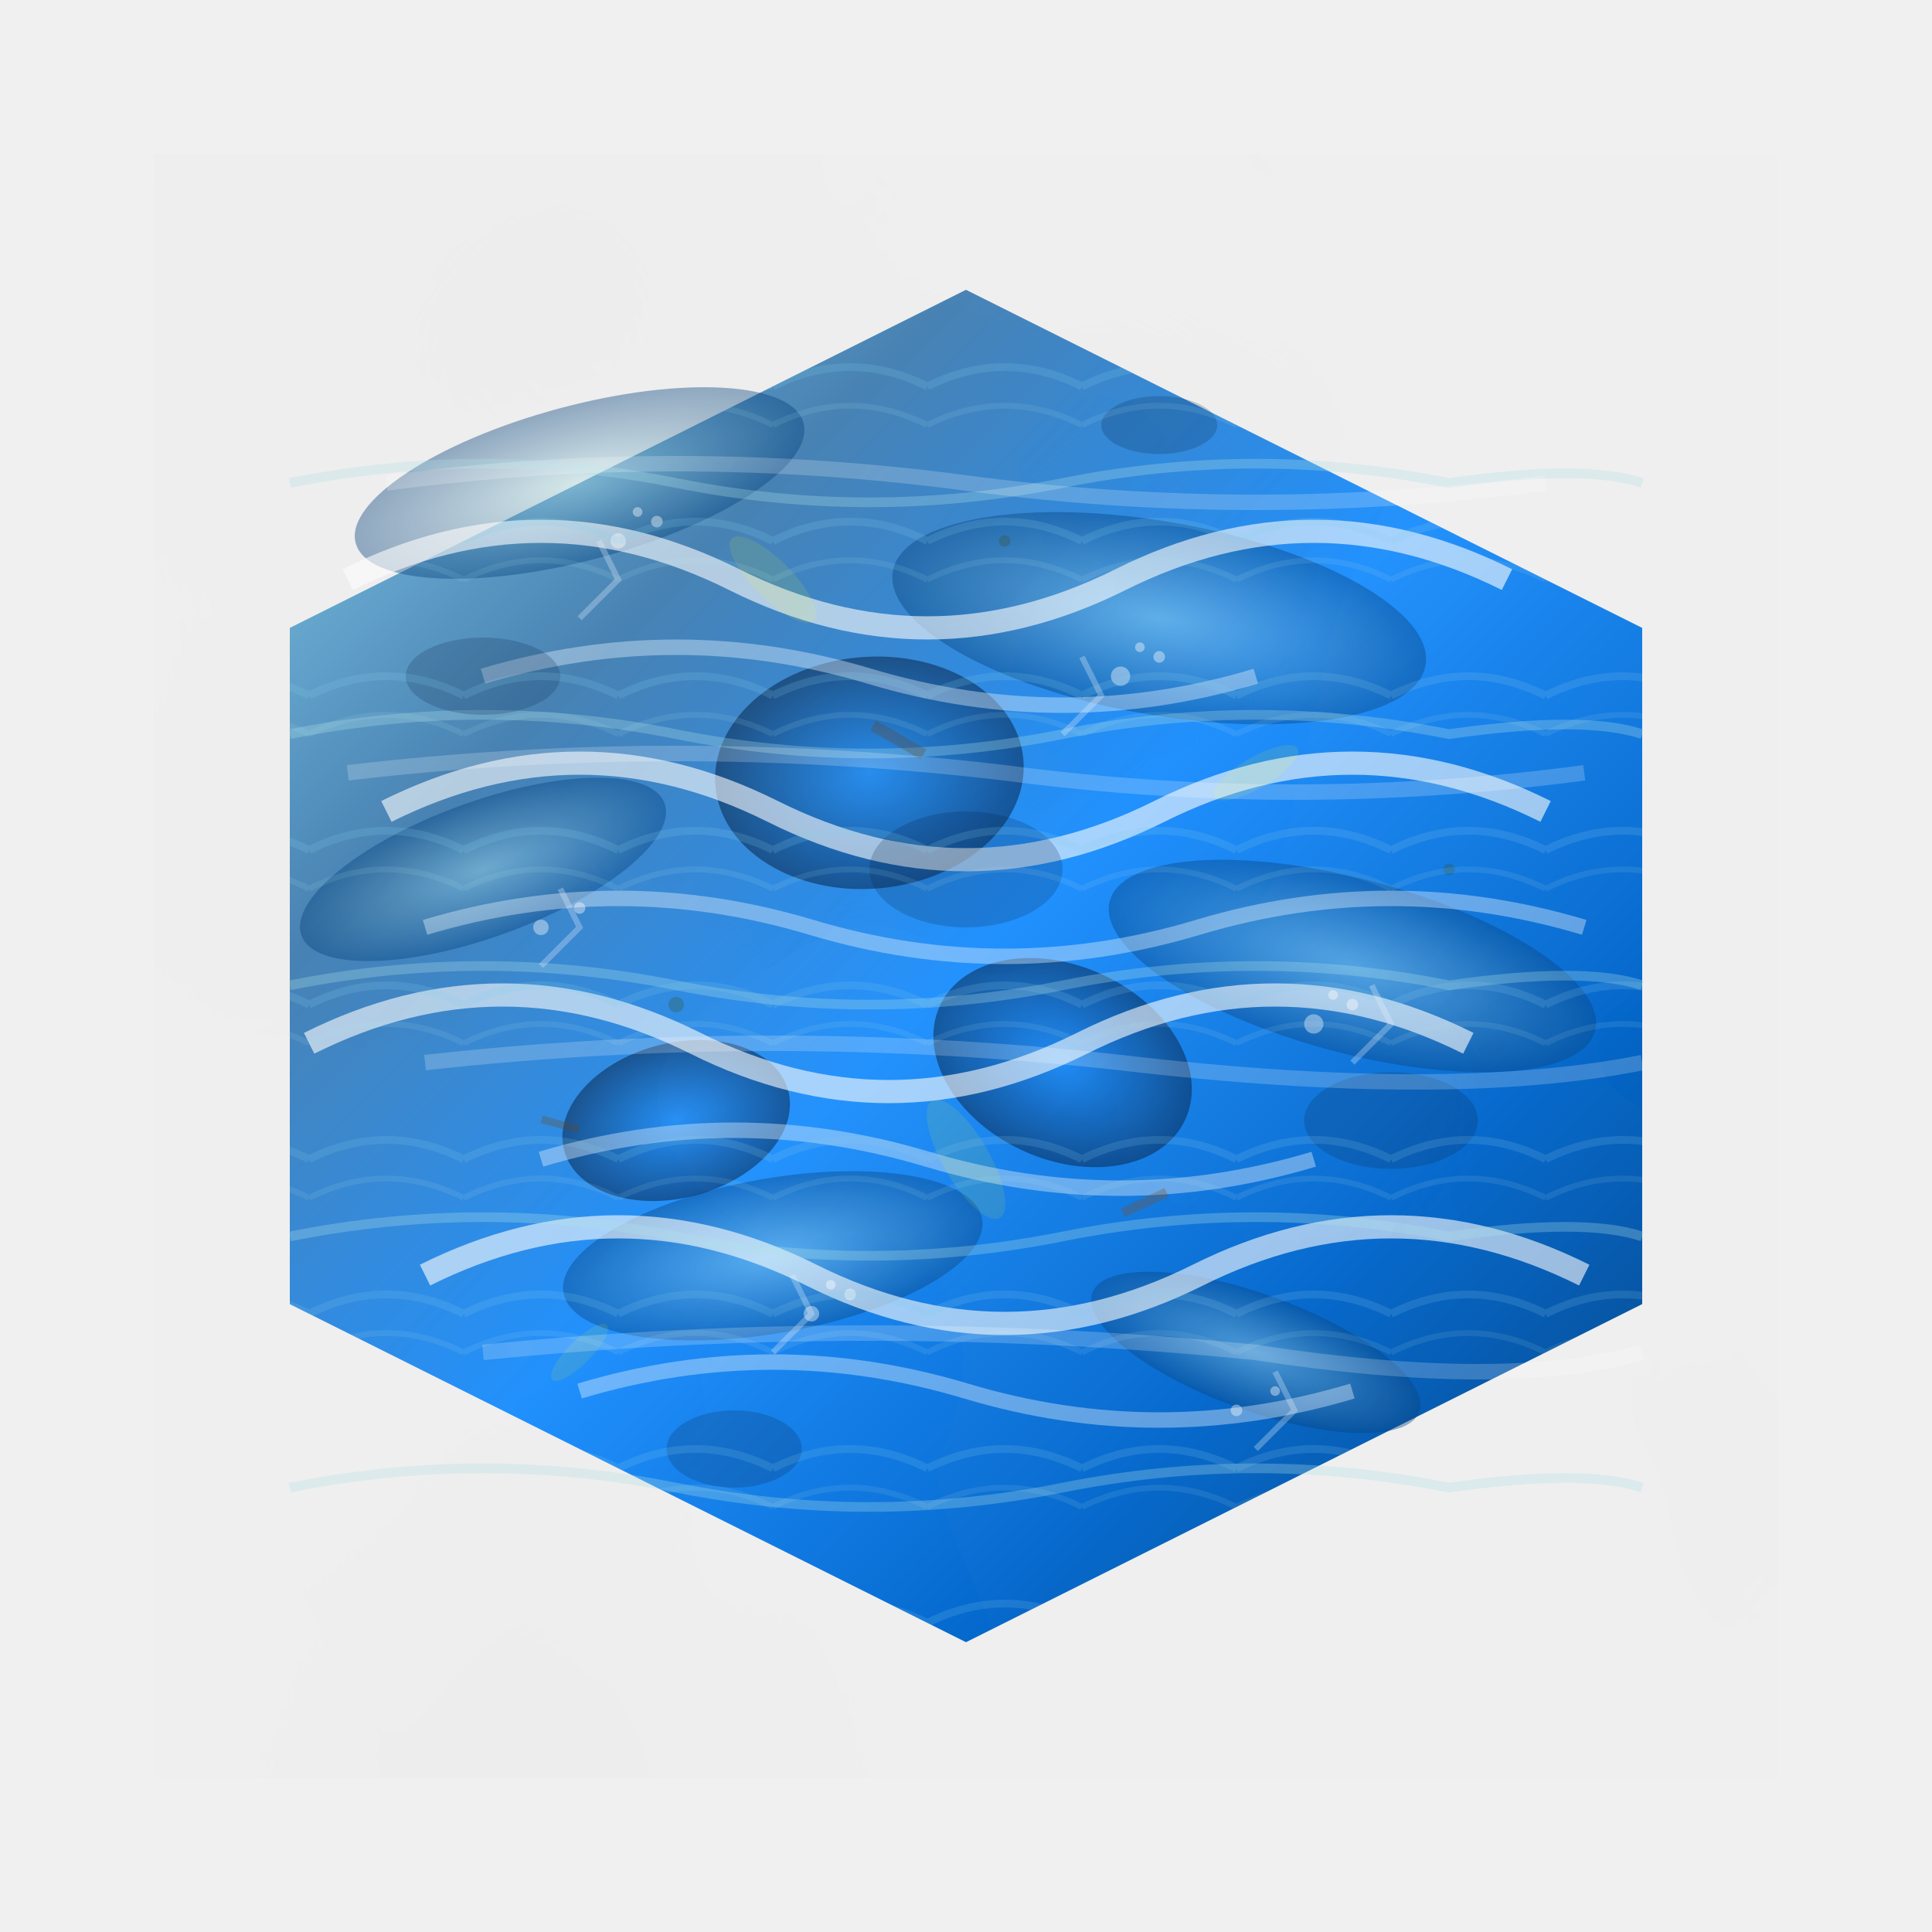
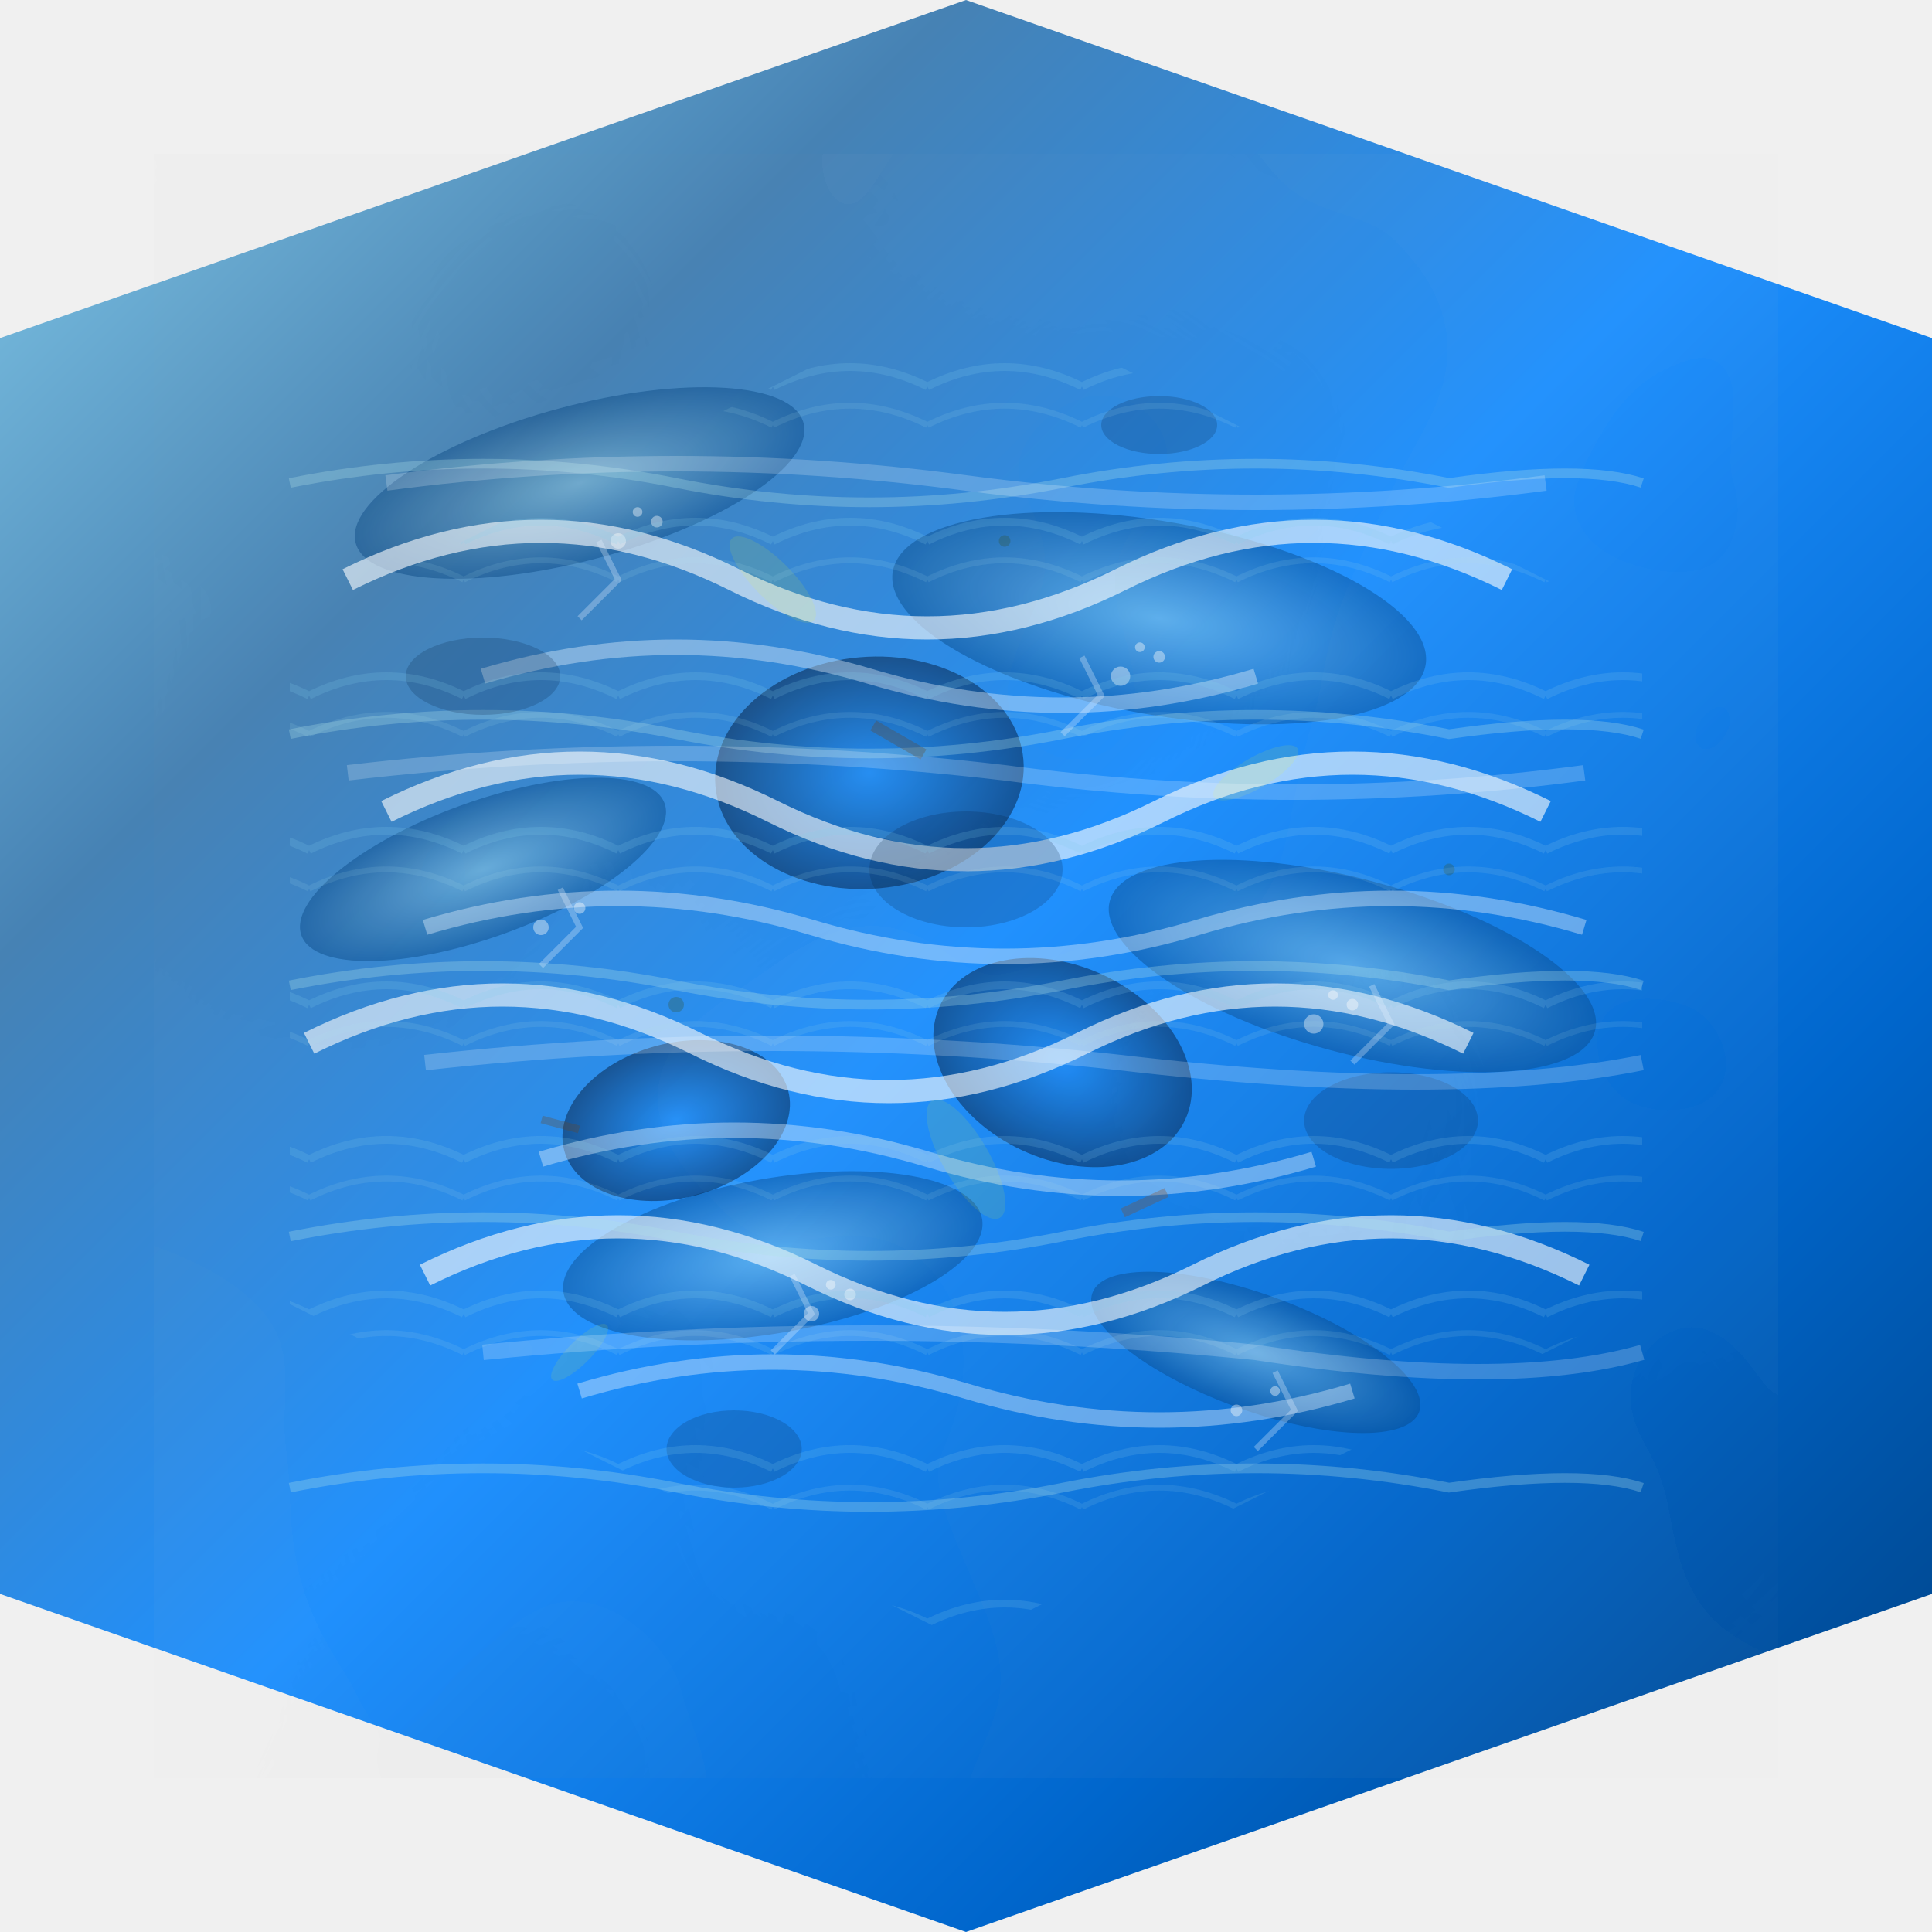
<svg xmlns="http://www.w3.org/2000/svg" viewBox="0 0 100 100">
  <defs>
    <clipPath id="hexClip">
      <polygon points="50,15 85,32.5 85,67.5 50,85 15,67.5 15,32.5" />
    </clipPath>
    <linearGradient id="oceanGrad" x1="0%" y1="0%" x2="100%" y2="100%">
      <stop offset="0%" stop-color="#87ceeb" />
      <stop offset="25%" stop-color="#4682b4" />
      <stop offset="50%" stop-color="#1e90ff" />
      <stop offset="75%" stop-color="#0066cc" />
      <stop offset="100%" stop-color="#003d7a" />
    </linearGradient>
    <radialGradient id="waveShade">
      <stop offset="0%" stop-color="#b0e0e6" opacity="0.8" />
      <stop offset="100%" stop-color="#003d7a" opacity="0.3" />
    </radialGradient>
    <radialGradient id="deepShade">
      <stop offset="0%" stop-color="#1e90ff" />
      <stop offset="100%" stop-color="#001a3d" />
    </radialGradient>
    <pattern id="waterMotion" patternUnits="userSpaceOnUse" width="8" height="8">
      <path d="M 0,4 Q 4,2 8,4" stroke="#87ceeb" stroke-width="0.4" fill="none" opacity="0.3" />
      <path d="M 0,6 Q 4,4 8,6" stroke="#b0e0e6" stroke-width="0.3" fill="none" opacity="0.2" />
    </pattern>
    <filter id="oceanTurbulence">
      <feTurbulence type="fractalNoise" baseFrequency="0.02" numOctaves="3" result="turbulence" />
      <feColorMatrix in="turbulence" type="saturate" values="0" />
      <feComponentTransfer>
        <feFuncA type="discrete" tableValues="0 0.03 0.06 0.03" />
      </feComponentTransfer>
      <feComposite operator="over" in2="SourceGraphic" />
    </filter>
  </defs>
-   <polygon points="50,15 85,32.5 85,67.5 50,85 15,67.5 15,32.5" fill="url(#oceanGrad)" />
+   <polygon points="50,0 100,17.5 100,82.5 50,100 0,82.5 0,17.5" fill="url(#oceanGrad)" />
  <g opacity="0.4">
    <ellipse cx="30" cy="25" rx="12" ry="4" fill="url(#waveShade)" transform="rotate(-15 30 25)" />
    <ellipse cx="60" cy="32" rx="14" ry="5" fill="url(#waveShade)" transform="rotate(10 60 32)" />
    <ellipse cx="25" cy="45" rx="10" ry="3.5" fill="url(#waveShade)" transform="rotate(-20 25 45)" />
    <ellipse cx="70" cy="50" rx="13" ry="4.5" fill="url(#waveShade)" transform="rotate(15 70 50)" />
    <ellipse cx="40" cy="65" rx="11" ry="4" fill="url(#waveShade)" transform="rotate(-10 40 65)" />
    <ellipse cx="65" cy="70" rx="9" ry="3" fill="url(#waveShade)" transform="rotate(20 65 70)" />
  </g>
  <g opacity="0.5">
    <ellipse cx="45" cy="40" rx="8" ry="6" fill="url(#deepShade)" transform="rotate(-5 45 40)" />
    <ellipse cx="55" cy="55" rx="7" ry="5" fill="url(#deepShade)" transform="rotate(25 55 55)" />
    <ellipse cx="35" cy="58" rx="6" ry="4" fill="url(#deepShade)" transform="rotate(-15 35 58)" />
  </g>
  <g stroke="#ffffff" stroke-width="1.2" fill="none" opacity="0.6">
    <path d="M 18,30 Q 28,25 38,30 Q 48,35 58,30 Q 68,25 78,30" />
    <path d="M 20,42 Q 30,37 40,42 Q 50,47 60,42 Q 70,37 80,42" />
    <path d="M 16,54 Q 26,49 36,54 Q 46,59 56,54 Q 66,49 76,54" />
    <path d="M 22,66 Q 32,61 42,66 Q 52,71 62,66 Q 72,61 82,66" />
  </g>
  <g stroke="#e6f3ff" stroke-width="0.8" fill="none" opacity="0.4">
    <path d="M 25,35 Q 35,32 45,35 Q 55,38 65,35" />
    <path d="M 22,48 Q 32,45 42,48 Q 52,51 62,48 Q 72,45 82,48" />
    <path d="M 28,60 Q 38,57 48,60 Q 58,63 68,60" />
    <path d="M 30,72 Q 40,69 50,72 Q 60,75 70,72" />
  </g>
  <g stroke="#b0e0e6" stroke-width="0.5" fill="none" opacity="0.3">
    <path d="M 15,25 Q 25,23 35,25 Q 45,27 55,25 Q 65,23 75,25 Q 82,24 85,25" />
    <path d="M 15,38 Q 25,36 35,38 Q 45,40 55,38 Q 65,36 75,38 Q 82,37 85,38" />
    <path d="M 15,51 Q 25,49 35,51 Q 45,53 55,51 Q 65,49 75,51 Q 82,50 85,51" />
    <path d="M 15,64 Q 25,62 35,64 Q 45,66 55,64 Q 65,62 75,64 Q 82,63 85,64" />
    <path d="M 15,77 Q 25,75 35,77 Q 45,79 55,77 Q 65,75 75,77 Q 82,76 85,77" />
  </g>
  <g fill="#ffffff" opacity="0.4">
    <circle cx="32" cy="28" r="0.4" />
    <circle cx="34" cy="27" r="0.3" />
    <circle cx="33" cy="26.5" r="0.25" />
    <circle cx="58" cy="35" r="0.5" />
    <circle cx="60" cy="34" r="0.3" />
    <circle cx="59" cy="33.5" r="0.25" />
    <circle cx="28" cy="48" r="0.4" />
    <circle cx="30" cy="47" r="0.3" />
    <circle cx="68" cy="53" r="0.5" />
    <circle cx="70" cy="52" r="0.3" />
    <circle cx="69" cy="51.5" r="0.25" />
    <circle cx="42" cy="68" r="0.4" />
    <circle cx="44" cy="67" r="0.3" />
    <circle cx="43" cy="66.5" r="0.25" />
    <circle cx="64" cy="73" r="0.3" />
    <circle cx="66" cy="72" r="0.25" />
  </g>
  <g opacity="0.2">
    <ellipse cx="25" cy="35" rx="4" ry="2" fill="#001a3d" />
    <ellipse cx="50" cy="45" rx="5" ry="3" fill="#001a3d" />
    <ellipse cx="72" cy="58" rx="4.5" ry="2.5" fill="#001a3d" />
    <ellipse cx="38" cy="75" rx="3.5" ry="2" fill="#001a3d" />
    <ellipse cx="60" cy="22" rx="3" ry="1.5" fill="#001a3d" />
  </g>
  <g opacity="0.3">
    <rect x="45" y="38" width="3" height="0.6" fill="#654321" transform="rotate(30 46.5 38.3)" />
    <rect x="58" y="62" width="2.5" height="0.5" fill="#8b4513" transform="rotate(-25 59.25 62.25)" />
    <rect x="28" y="58" width="2" height="0.4" fill="#654321" transform="rotate(15 29 58.2)" />
    <circle cx="52" cy="28" r="0.3" fill="#2f4f2f" />
    <circle cx="35" cy="52" r="0.4" fill="#2f4f2f" />
    <circle cx="75" cy="45" r="0.3" fill="#2f4f2f" />
  </g>
  <g fill="#ffff00" opacity="0.1">
    <ellipse cx="40" cy="30" rx="3" ry="1" transform="rotate(45 40 30)" />
    <ellipse cx="65" cy="40" rx="2.5" ry="0.8" transform="rotate(-30 65 40)" />
    <ellipse cx="50" cy="60" rx="3.5" ry="1.2" transform="rotate(60 50 60)" />
    <ellipse cx="30" cy="70" rx="2" ry="0.6" transform="rotate(-45 30 70)" />
  </g>
  <polygon points="50,15 85,32.5 85,67.5 50,85 15,67.5 15,32.5" fill="url(#waterMotion)" filter="url(#oceanTurbulence)" opacity="0.6" />
  <g stroke="#ffffff" stroke-width="0.8" fill="none" opacity="0.2">
    <path d="M 20,25 Q 35,23 50,25 Q 65,27 80,25" />
    <path d="M 18,40 Q 35,38 52,40 Q 67,42 82,40" />
    <path d="M 22,55 Q 40,53 58,55 Q 75,57 85,55" />
    <path d="M 25,70 Q 45,68 65,70 Q 78,72 85,70" />
  </g>
  <g stroke="#e6f3ff" stroke-width="0.3" fill="none" opacity="0.3">
    <path d="M 30,32 L 32,30 L 31,28" />
    <path d="M 55,38 L 57,36 L 56,34" />
    <path d="M 28,50 L 30,48 L 29,46" />
    <path d="M 70,55 L 72,53 L 71,51" />
    <path d="M 40,70 L 42,68 L 41,66" />
    <path d="M 65,75 L 67,73 L 66,71" />
  </g>
</svg>
